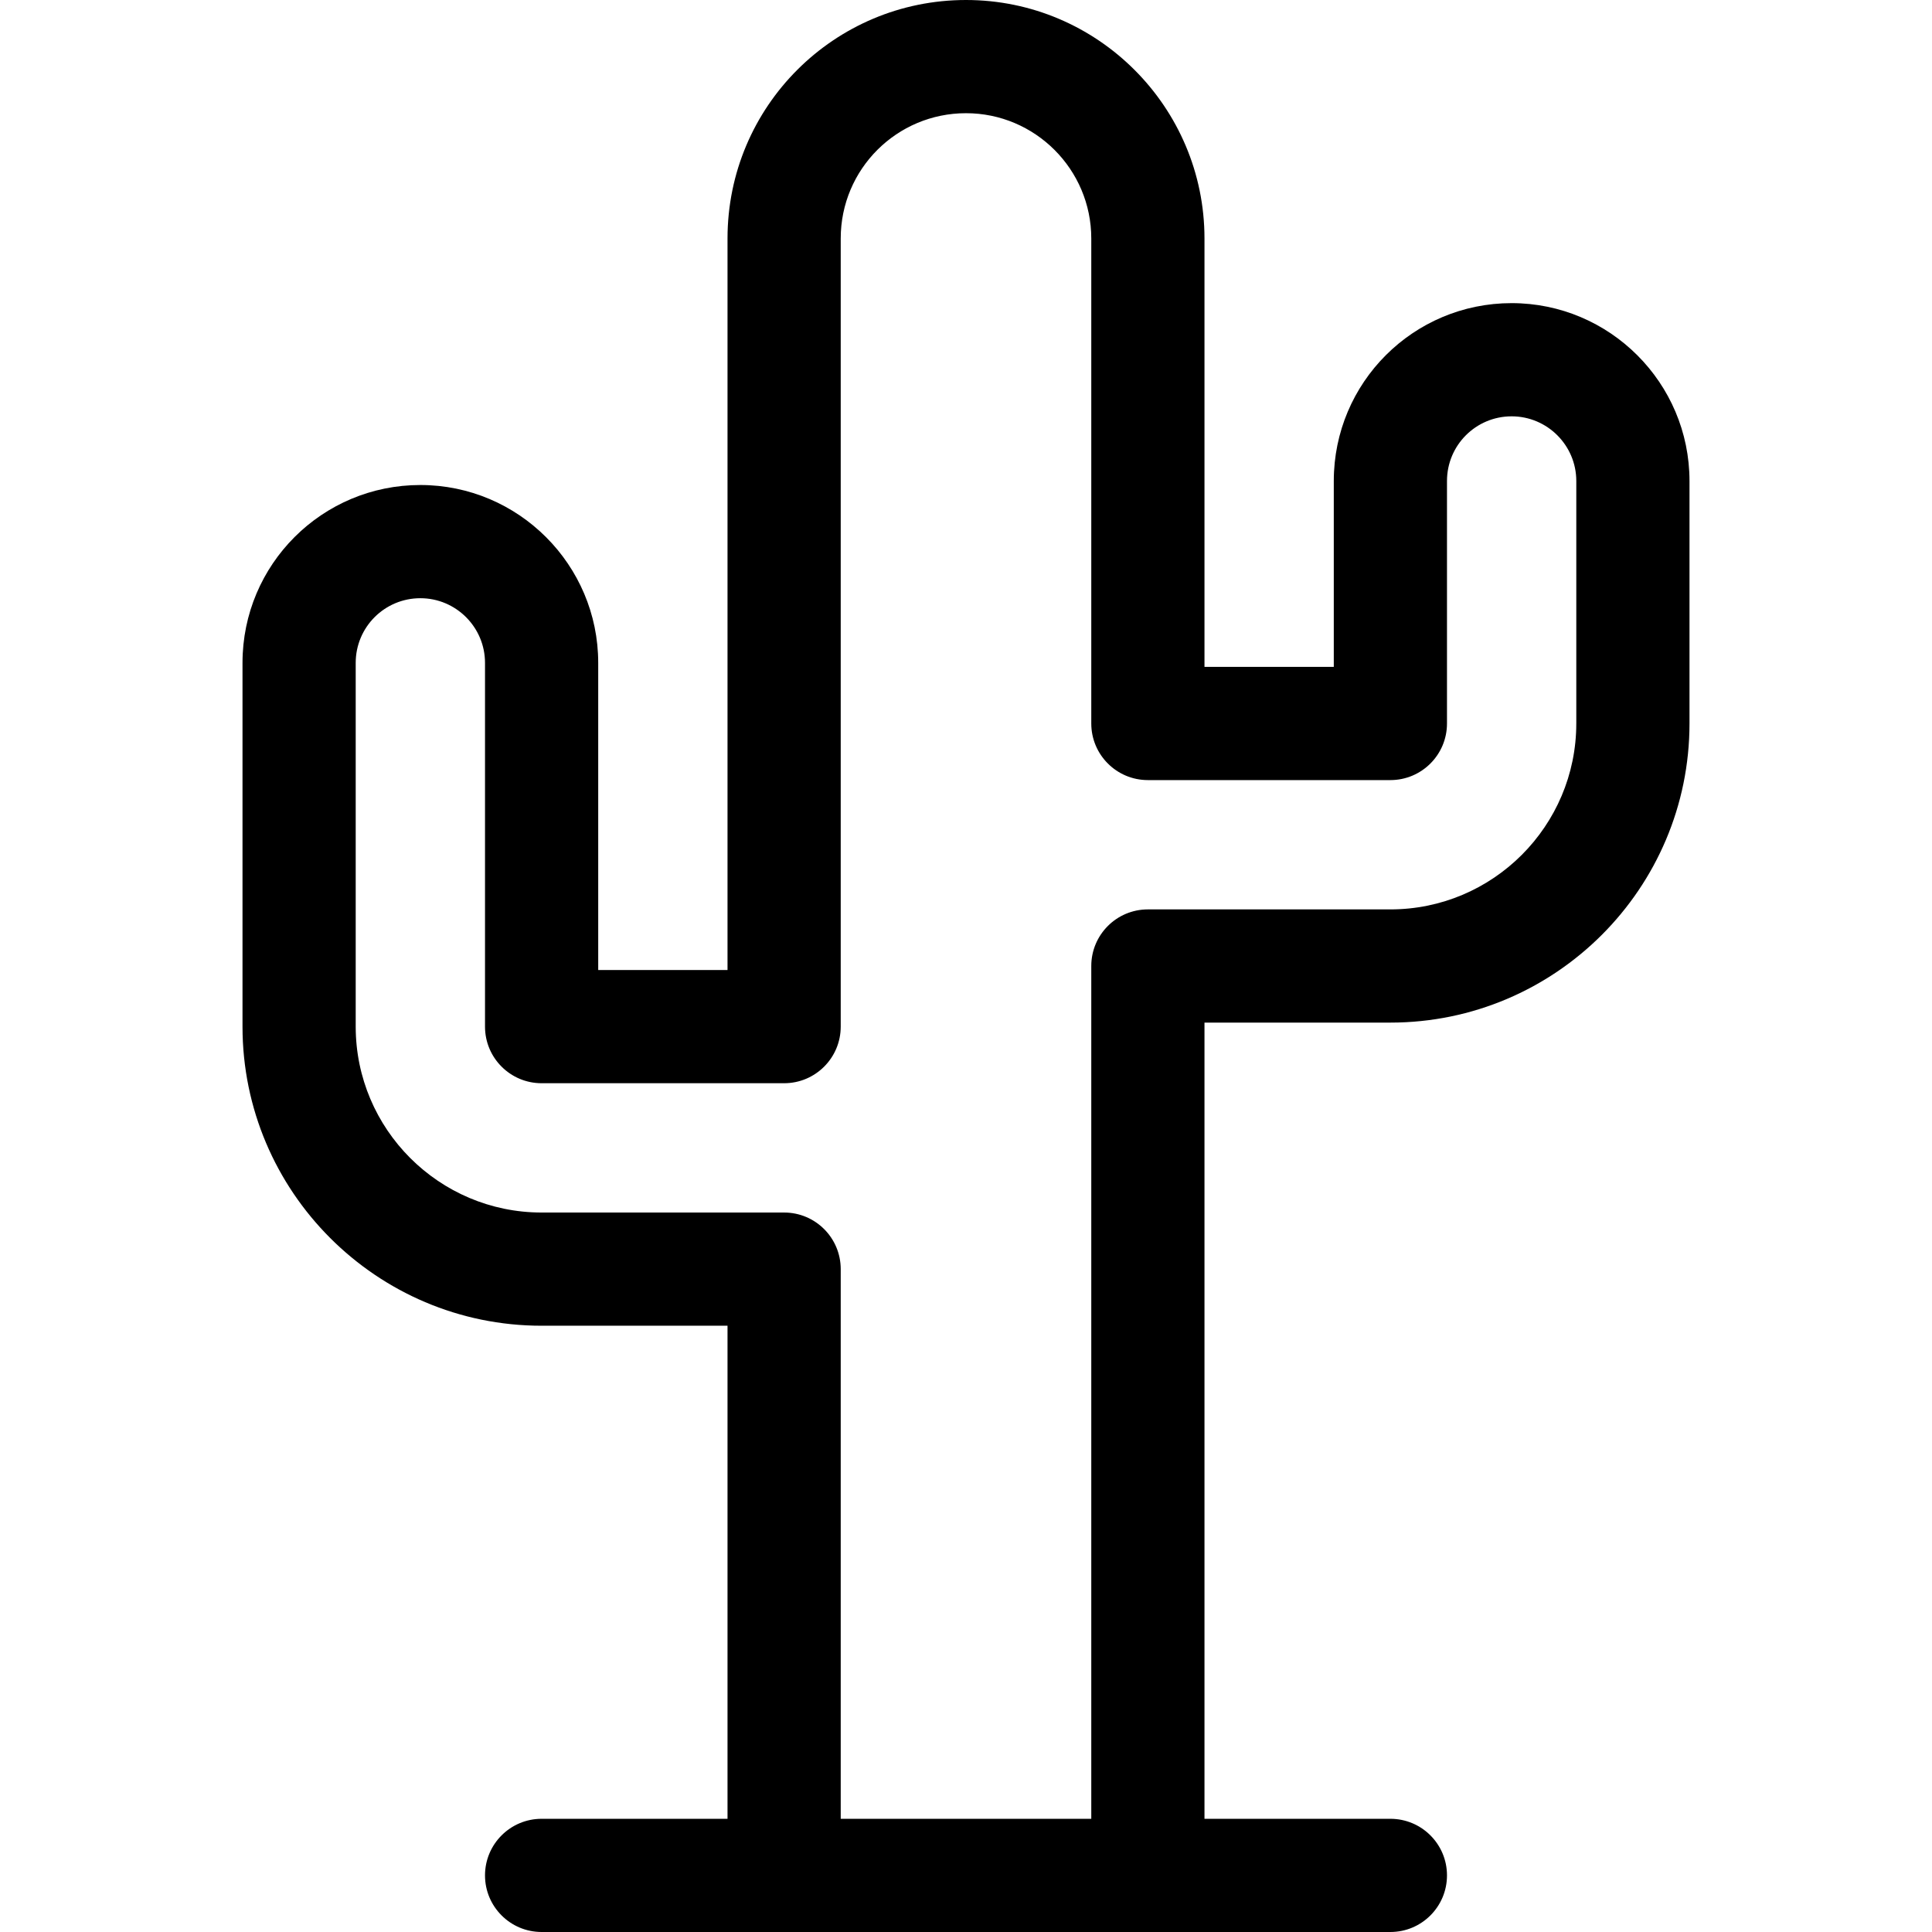
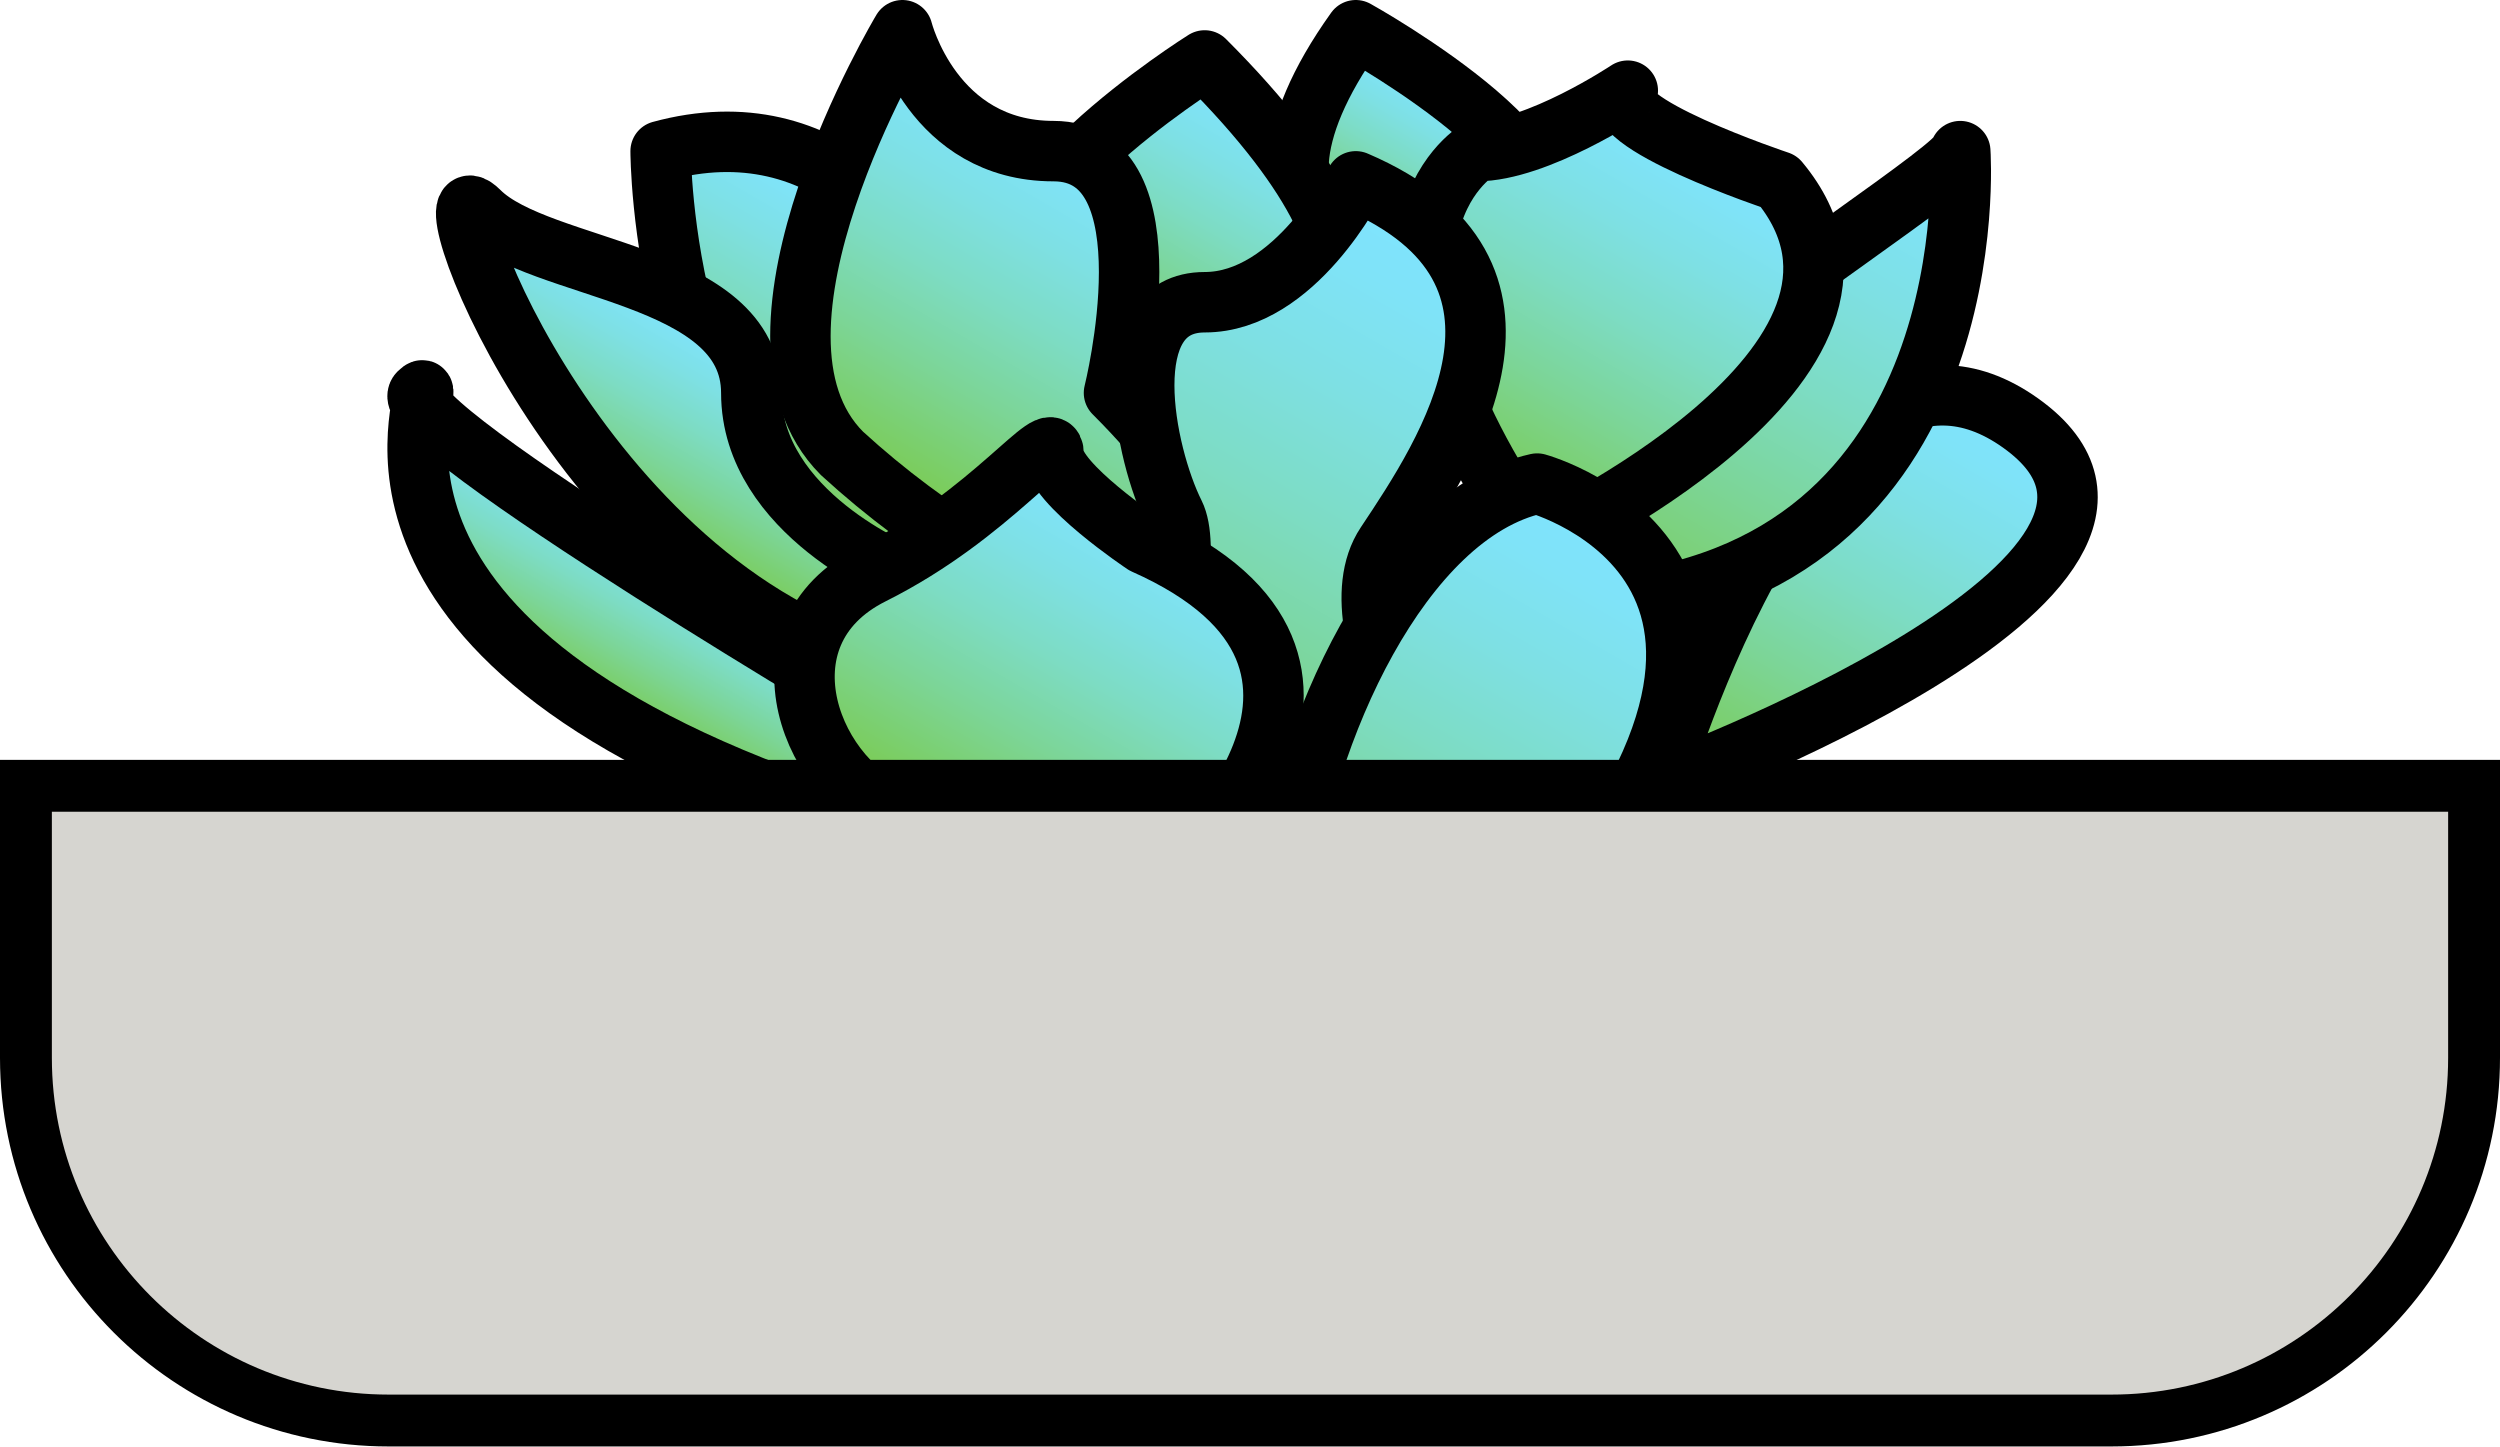
- <svg xmlns="http://www.w3.org/2000/svg" id="Layer_1" enable-background="new 0 0 512 512" height="512" viewBox="0 0 512 512" width="512">
-   <path d="m400.6 80.333c-26.031 0-47.133 21.05-47.133 47.134v49.267h-34.267v-113.534c0-34.848-28.351-63.2-63.2-63.2-34.846 0-63.2 28.171-63.2 63.2v193.866h-34.267v-81.399c0-25.989-21.144-47.134-47.133-47.134-26.03 0-47.134 21.049-47.134 47.134v96.399c0 43.708 35.559 79.267 79.267 79.267h49.267v130.667h-49.267c-8.284 0-15 6.716-15 15s6.716 15 15 15h224.934c8.284 0 15-6.716 15-15s-6.716-15-15-15h-49.267v-211h49.267c43.708 0 79.267-35.559 79.267-79.267v-64.267c-.001-25.988-21.145-47.133-47.134-47.133zm17.133 111.4c0 27.166-22.101 49.267-49.267 49.267h-64.266c-8.284 0-15 6.716-15 15v226h-66.4v-145.667c0-8.284-6.716-15-15-15h-64.267c-27.166 0-49.267-22.101-49.267-49.267v-96.399c0-9.487 7.673-17.134 17.134-17.134 9.447 0 17.133 7.687 17.133 17.134v96.399c0 8.284 6.716 15 15 15h64.267c8.284 0 15-6.716 15-15v-208.866c0-18.386 14.874-33.2 33.2-33.2 18.307 0 33.2 14.894 33.2 33.2v128.533c0 8.284 6.716 15 15 15h64.267c8.284 0 15-6.716 15-15v-64.267c0-9.469 7.654-17.134 17.133-17.134 9.447 0 17.134 7.687 17.134 17.134v64.267z" />
+ <svg xmlns="http://www.w3.org/2000/svg" xmlns:xlink="http://www.w3.org/1999/xlink" viewBox="0 0 82.716 47.858">
+   <defs>
+     <style>.a,.b,.c,.d,.e,.f,.g,.h,.i,.j,.k,.l,.m{stroke:#000;}.a,.b,.c,.d,.e,.f,.g,.h,.i,.j,.k,.l{stroke-linecap:round;stroke-linejoin:round;stroke-width:2px;}.a{fill:url(#a);}.b{fill:url(#b);}.c{fill:url(#c);}.d{fill:url(#d);}.e{fill:url(#e);}.f{fill:url(#f);}.g{fill:url(#g);}.h{fill:url(#h);}.i{fill:url(#i);}.j{fill:url(#j);}.k{fill:url(#k);}.l{fill:url(#l);}.m{fill:#d6d5d0;stroke-miterlimit:10;stroke-width:1.716px;}</style>
+     <linearGradient id="a" x1="24.18" y1="16.369" x2="29.672" y2="6.856" gradientUnits="userSpaceOnUse">
+       <stop offset="0" stop-color="#7ac943" />
+       <stop offset="0.103" stop-color="#7bcd5f" />
+       <stop offset="0.332" stop-color="#7cd597" />
+       <stop offset="0.544" stop-color="#7ddcc4" />
+       <stop offset="0.733" stop-color="#7ee0e4" />
+       <stop offset="0.891" stop-color="#7fe3f8" />
+       <stop offset="0.999" stop-color="#7fe4ff" />
+     </linearGradient>
+     <linearGradient id="b" x1="21.236" y1="24.329" x2="24.365" y2="18.909" xlink:href="#a" />
+     <linearGradient id="c" x1="57.587" y1="27.576" x2="65.798" y2="13.354" xlink:href="#a" />
+     <linearGradient id="d" x1="52.892" y1="21.561" x2="63.054" y2="3.959" xlink:href="#a" />
+     <linearGradient id="e" x1="45.165" y1="8.604" x2="48.381" y2="3.033" xlink:href="#a" />
+     <linearGradient id="f" x1="37.186" y1="12.327" x2="42.326" y2="3.425" xlink:href="#a" />
+     <linearGradient id="g" x1="22.25" y1="18.631" x2="26.119" y2="11.929" xlink:href="#a" />
+     <linearGradient id="h" x1="30.772" y1="17.497" x2="37.687" y2="5.52" xlink:href="#a" />
+     <linearGradient id="i" x1="48.869" y1="16.851" x2="56.114" y2="4.302" xlink:href="#a" />
+     <linearGradient id="j" x1="38.175" y1="28.761" x2="49.74" y2="8.729" xlink:href="#a" />
+     <linearGradient id="k" x1="43.175" y1="34.972" x2="53.403" y2="17.257" xlink:href="#a" />
+     <linearGradient id="l" x1="31.452" y1="28.01" x2="38.002" y2="16.665" xlink:href="#a" />
+   </defs>
+   <path class="a" d="M21.858,5s0,11,7,14S32.858,2,21.858,5Z" />
+   <path class="b" d="M29.858,24s-17-10-16-11-4,7,11,13S29.858,24,29.858,24Z" />
+   <path class="c" d="M54.858,26s19-7,12-12S54.858,26,54.858,26Z" />
+   <path class="d" d="M64.858,5s1,14-12,15S64.858,6,64.858,5Z" />
+   <path class="e" d="M44.858,1s9,5,5,7S39.858,8,44.858,1Z" />
+   <path class="f" d="M39.858,2s-8,5-6,8,9,2,9,2S47.858,10,39.858,2Z" />
+   <path class="g" d="M29.858,19s-5-2-5-6-7-4-9-6,3,12,13,15S29.858,19,29.858,19Z" />
+   <path class="h" d="M29.858,1s-6,10-2,14a29.256,29.256,0,0,0,10,6s6-1-1-8c0,0,2-8-2-8S29.858,1,29.858,1Z" />
+   <path class="i" d="M50.858,18s13-6,8-12c0,0-6-2-5-3,0,0-3,2-5,2C48.858,5,43.858,8,50.858,18Z" />
+   <path class="j" d="M44.858,6s-2,4-5,4-2,5-1,7-2,11-2,11h12s-5-7-3-10S51.858,9,44.858,6Z" />
+   <path class="k" d="M50.858,16s11,3-1,16S41.858,18,50.858,16Z" />
+   <path class="l" d="M38.858,29s8-7-1-11c0,0-3-2-3-3s-2,2-6,4-2,7,1,8A81.442,81.442,0,0,0,38.858,29Z" />
+   <path class="m" d="M.858,26h81a0,0,0,0,1,0,0v9a12,12,0,0,1-12,12h-57a12,12,0,0,1-12-12V26A0,0,0,0,1,.858,26Z" />
</svg>
